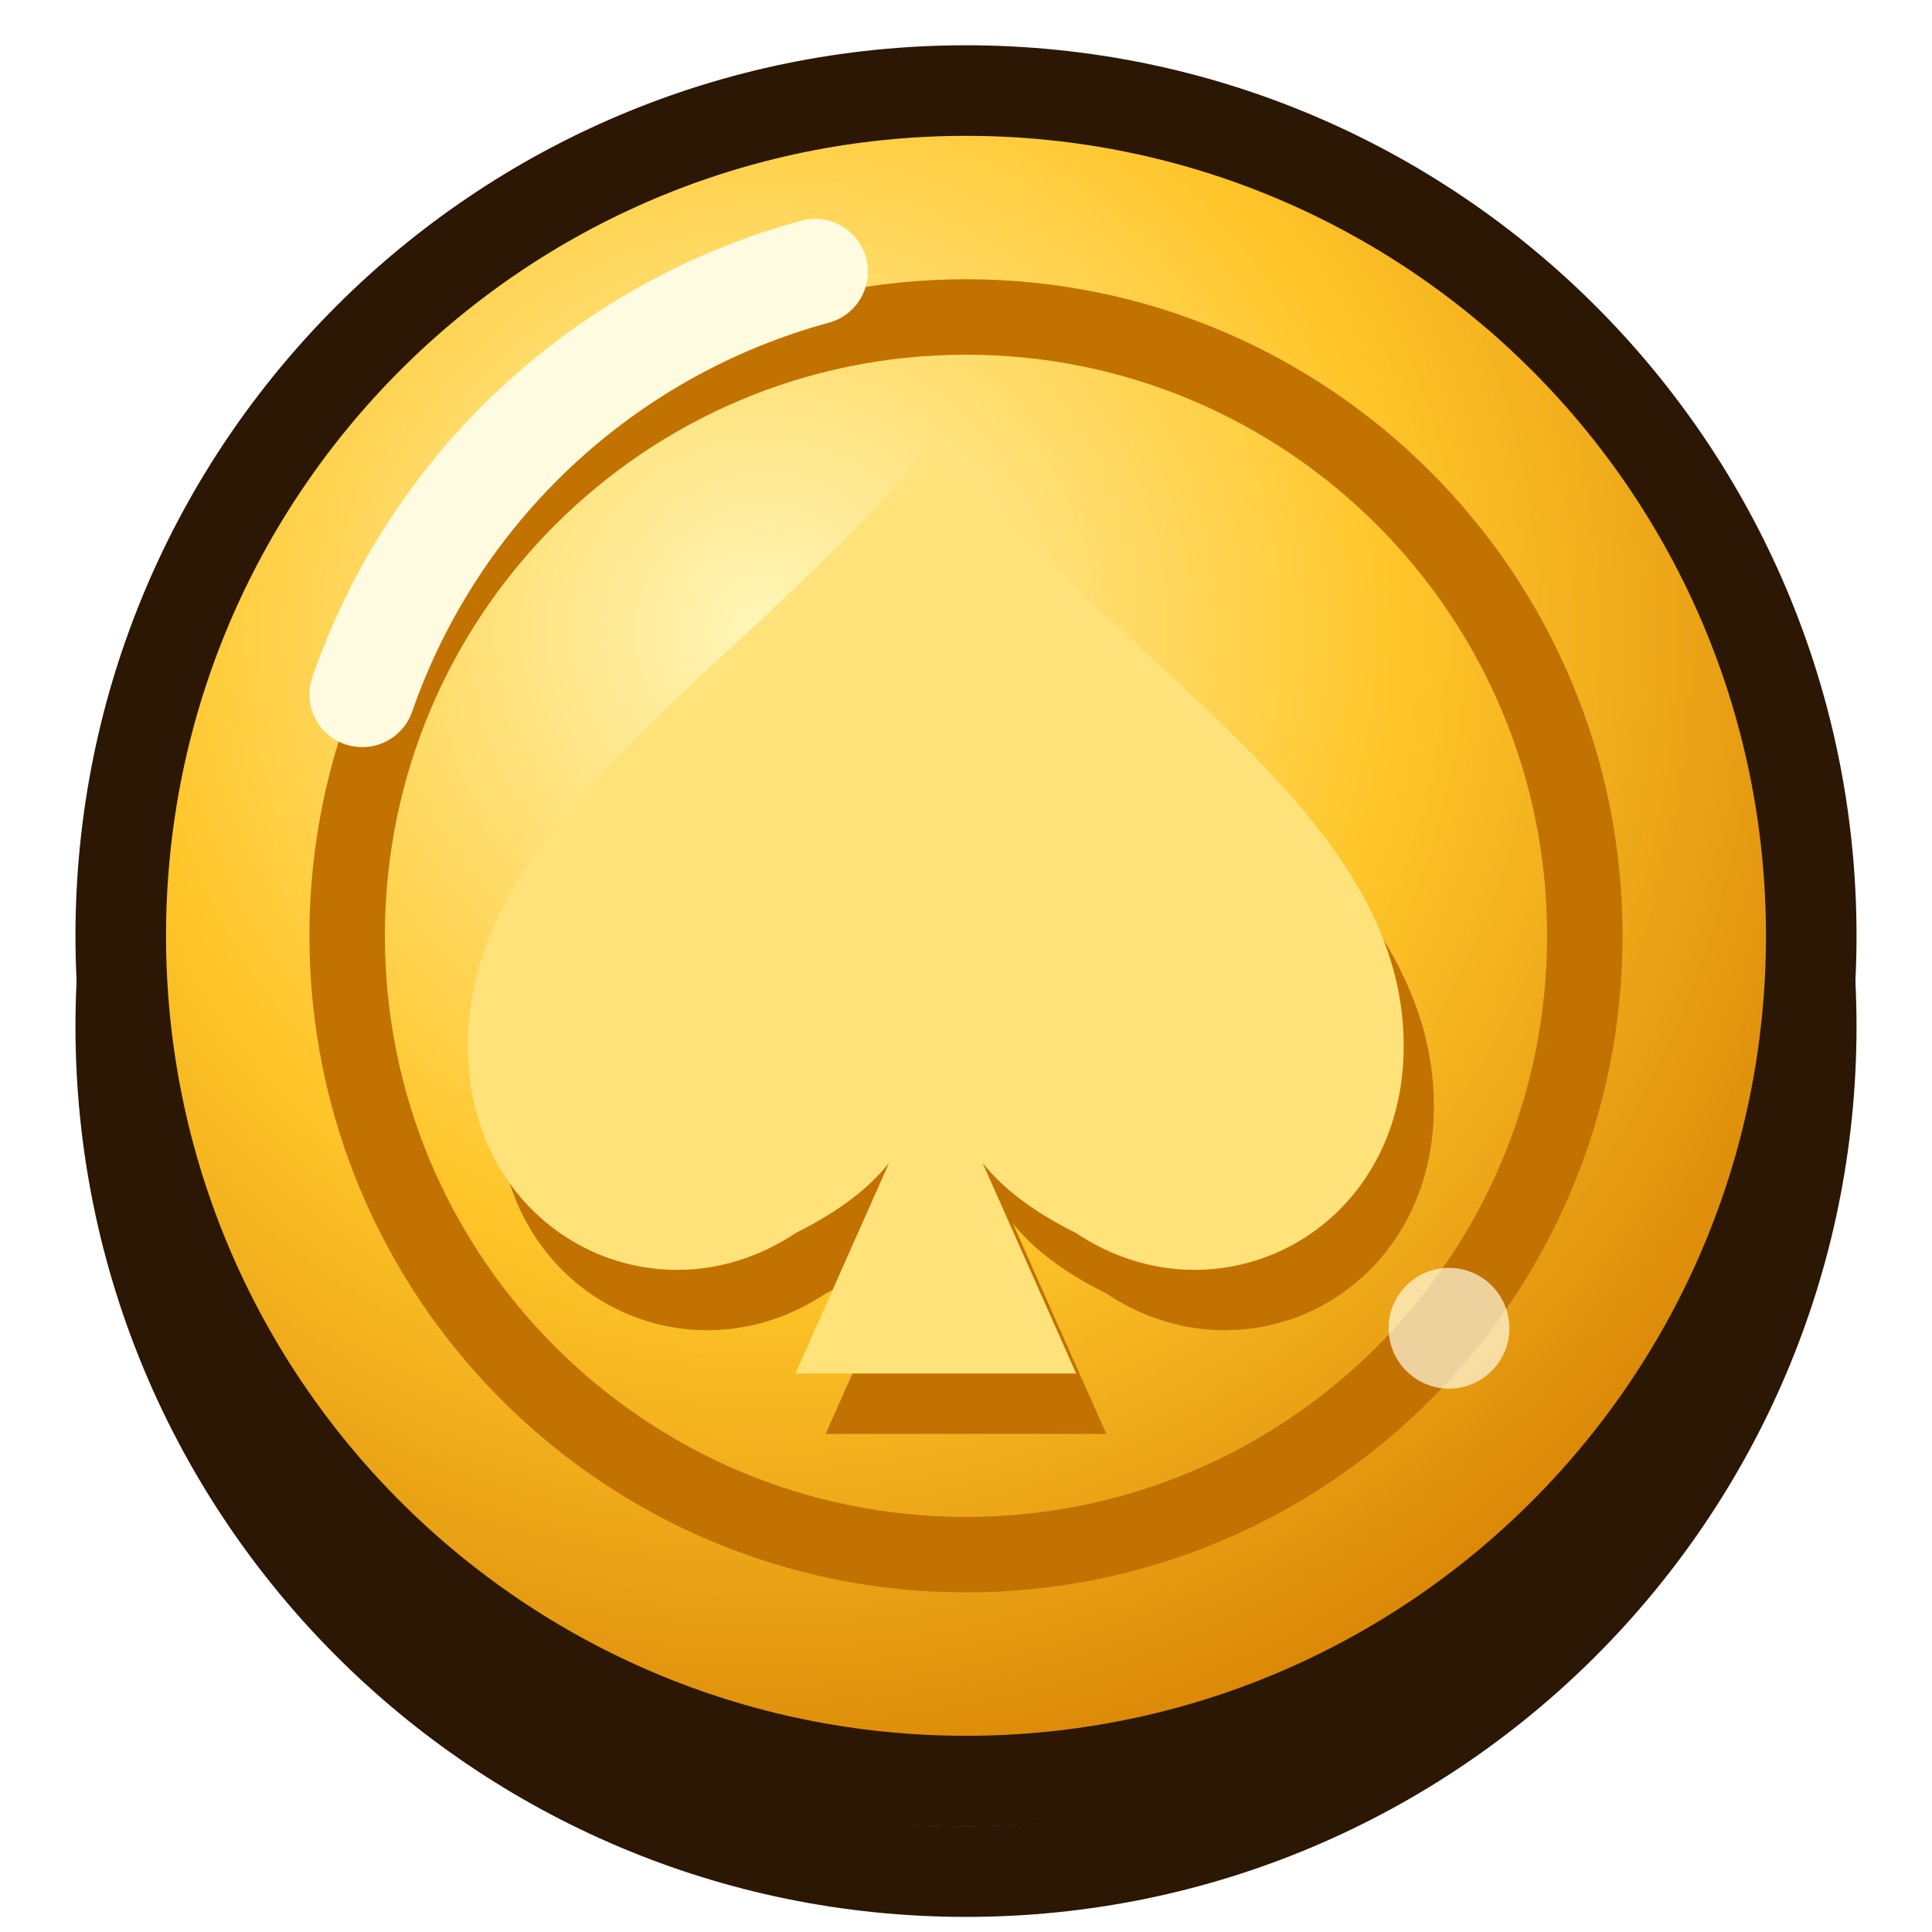
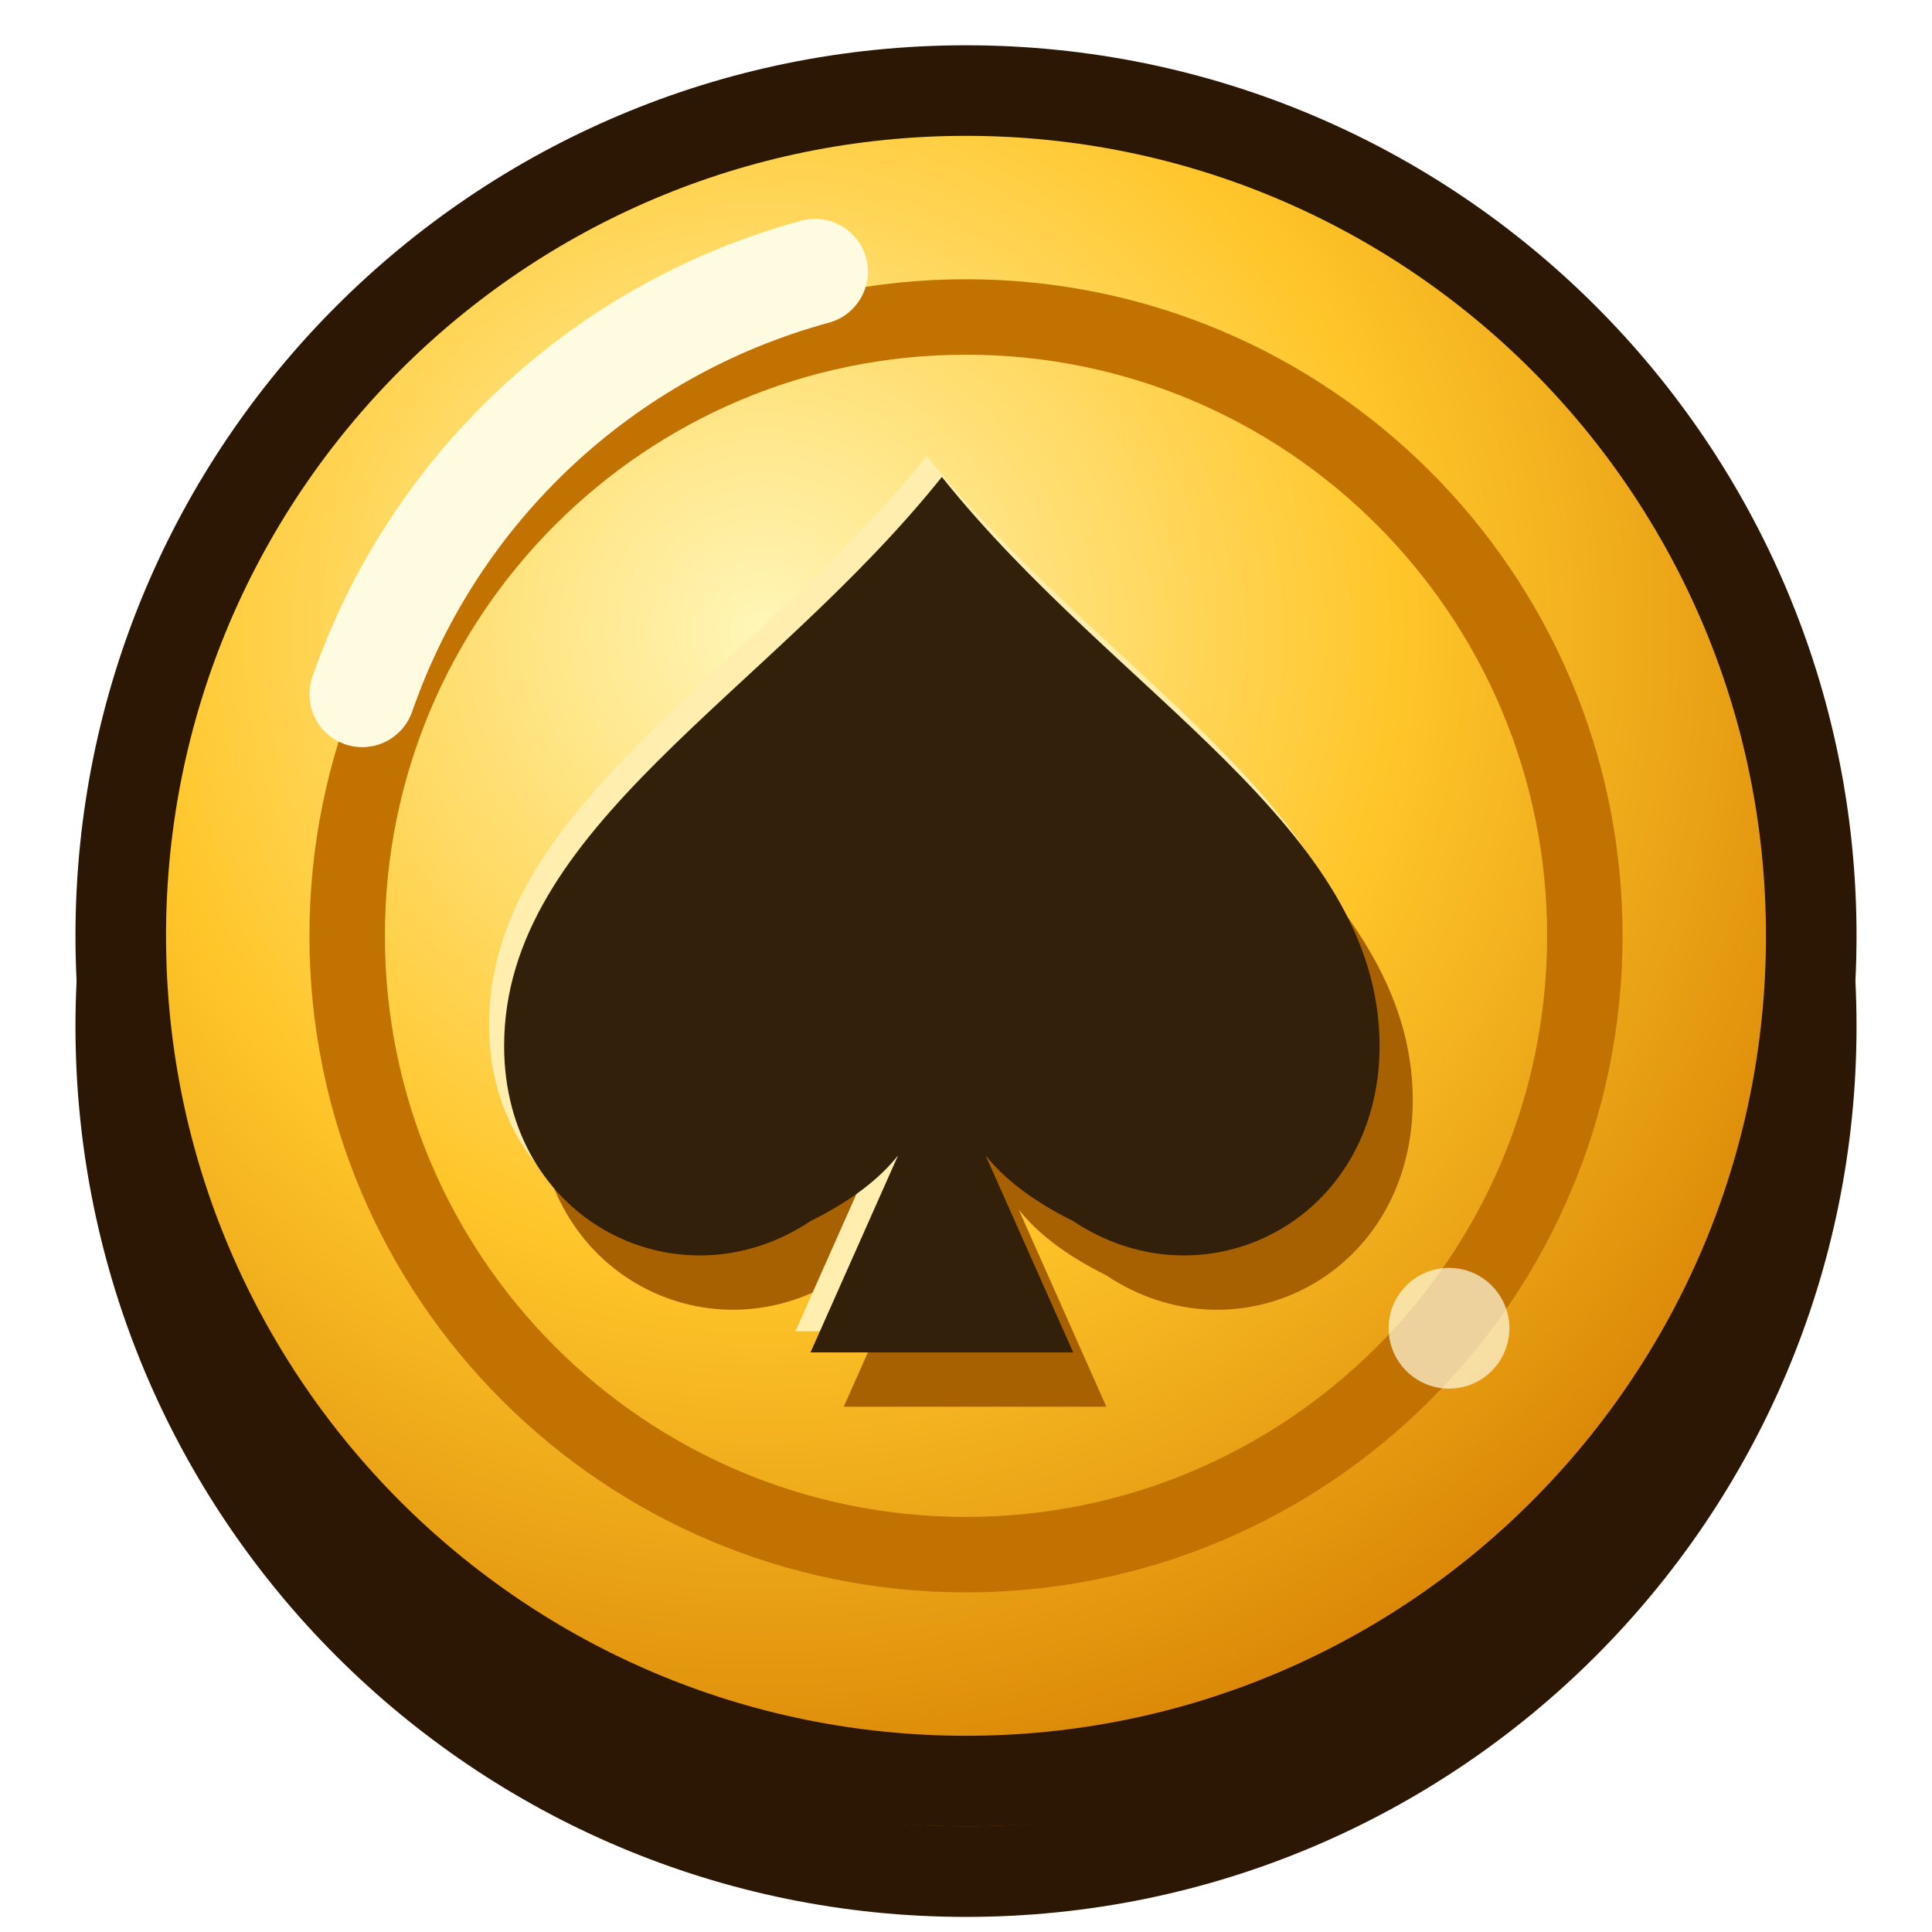
<svg xmlns="http://www.w3.org/2000/svg" viewBox="0 0 128 128">
  <defs>
    <linearGradient id="g" x1="0" y1="0" x2="0" y2="1">
      <stop offset="0" stop-color="#fff3a6" />
      <stop offset=".45" stop-color="#ffcc2e" />
      <stop offset="1" stop-color="#e08a00" />
    </linearGradient>
    <linearGradient id="e" x1="0" y1="0" x2="0" y2="1">
      <stop offset="0" stop-color="#d98700" />
      <stop offset="1" stop-color="#9a5300" />
    </linearGradient>
    <radialGradient id="f" cx=".38" cy=".32" r=".75">
      <stop offset="0" stop-color="#fff6b8" />
      <stop offset=".5" stop-color="#ffc62a" />
      <stop offset="1" stop-color="#d47d00" />
    </radialGradient>
    <linearGradient id="w" x1="0" y1="0" x2="0" y2="1">
      <stop offset="0" stop-color="#b8743c" />
      <stop offset="1" stop-color="#7a4520" />
    </linearGradient>
    <linearGradient id="s" x1="0" y1="0" x2="0" y2="1">
      <stop offset="0" stop-color="#e9c48a" />
      <stop offset="1" stop-color="#b98a4c" />
    </linearGradient>
    <linearGradient id="m" x1="0" y1="0" x2="0" y2="1">
      <stop offset="0" stop-color="#9aa6b4" />
      <stop offset="1" stop-color="#4c5664" />
    </linearGradient>
    <radialGradient id="glow" cx=".5" cy=".55" r=".5">
      <stop offset="0" stop-color="#fff4b0" stop-opacity=".85" />
      <stop offset="1" stop-color="#ffcf40" stop-opacity="0" />
    </radialGradient>
  </defs>
  <circle cx="64" cy="68" r="56" fill="url(#e)" stroke="#2b1704" stroke-width="6" />
  <circle cx="64" cy="62" r="56" fill="url(#f)" stroke="#2b1704" stroke-width="6" />
  <circle cx="64" cy="62" r="41" fill="none" stroke="#c27200" stroke-width="5" />
-   <path transform="translate(64 64) scale(3.1)" d="M0 -10 C 4 -5 10 -2 10 3 C 10 7 6 9 3 7 C 2 6.5 1.4 6 1 5.5 L 3 10 H -3 L -1 5.5 C -1.4 6 -2 6.5 -3 7 C -6 9 -10 7 -10 3 C -10 -2 -4 -5 0 -10 Z" fill="#c27200" />
-   <path transform="translate(62 60) scale(3.1)" d="M0 -10 C 4 -5 10 -2 10 3 C 10 7 6 9 3 7 C 2 6.5 1.4 6 1 5.5 L 3 10 H -3 L -1 5.5 C -1.4 6 -2 6.5 -3 7 C -6 9 -10 7 -10 3 C -10 -2 -4 -5 0 -10 Z" fill="#ffe27a" />
+   <path transform="translate(64.6 64.2) scale(2.9)" d="M0 -10 C 4 -5 10 -2 10 3 C 10 7 6 9 3 7 C 2 6.5 1.4 6 1 5.5 L 3 10 H -3 L -1 5.5 C -1.4 6 -2 6.5 -3 7 C -6 9 -10 7 -10 3 C -10 -2 -4 -5 0 -10 Z" fill="#a86100" />
+   <path transform="translate(61.4 59.2) scale(2.9)" d="M0 -10 C 4 -5 10 -2 10 3 C 10 7 6 9 3 7 C 2 6.5 1.4 6 1 5.5 L 3 10 H -3 L -1 5.5 C -1.4 6 -2 6.5 -3 7 C -6 9 -10 7 -10 3 C -10 -2 -4 -5 0 -10 Z" fill="#ffeeae" />
+   <path transform="translate(62.4 60.6) scale(2.9)" d="M0 -10 C 4 -5 10 -2 10 3 C 10 7 6 9 3 7 C 2 6.5 1.4 6 1 5.5 L 3 10 H -3 L -1 5.5 C -1.4 6 -2 6.5 -3 7 C -6 9 -10 7 -10 3 C -10 -2 -4 -5 0 -10 Z" fill="#32200a" />
  <path d="M24 46 a44 44 0 0 1 30 -28" fill="none" stroke="#fffbe0" stroke-width="7" stroke-linecap="round" />
  <circle cx="96" cy="88" r="4" fill="#fffbe0" opacity=".7" />
</svg>
